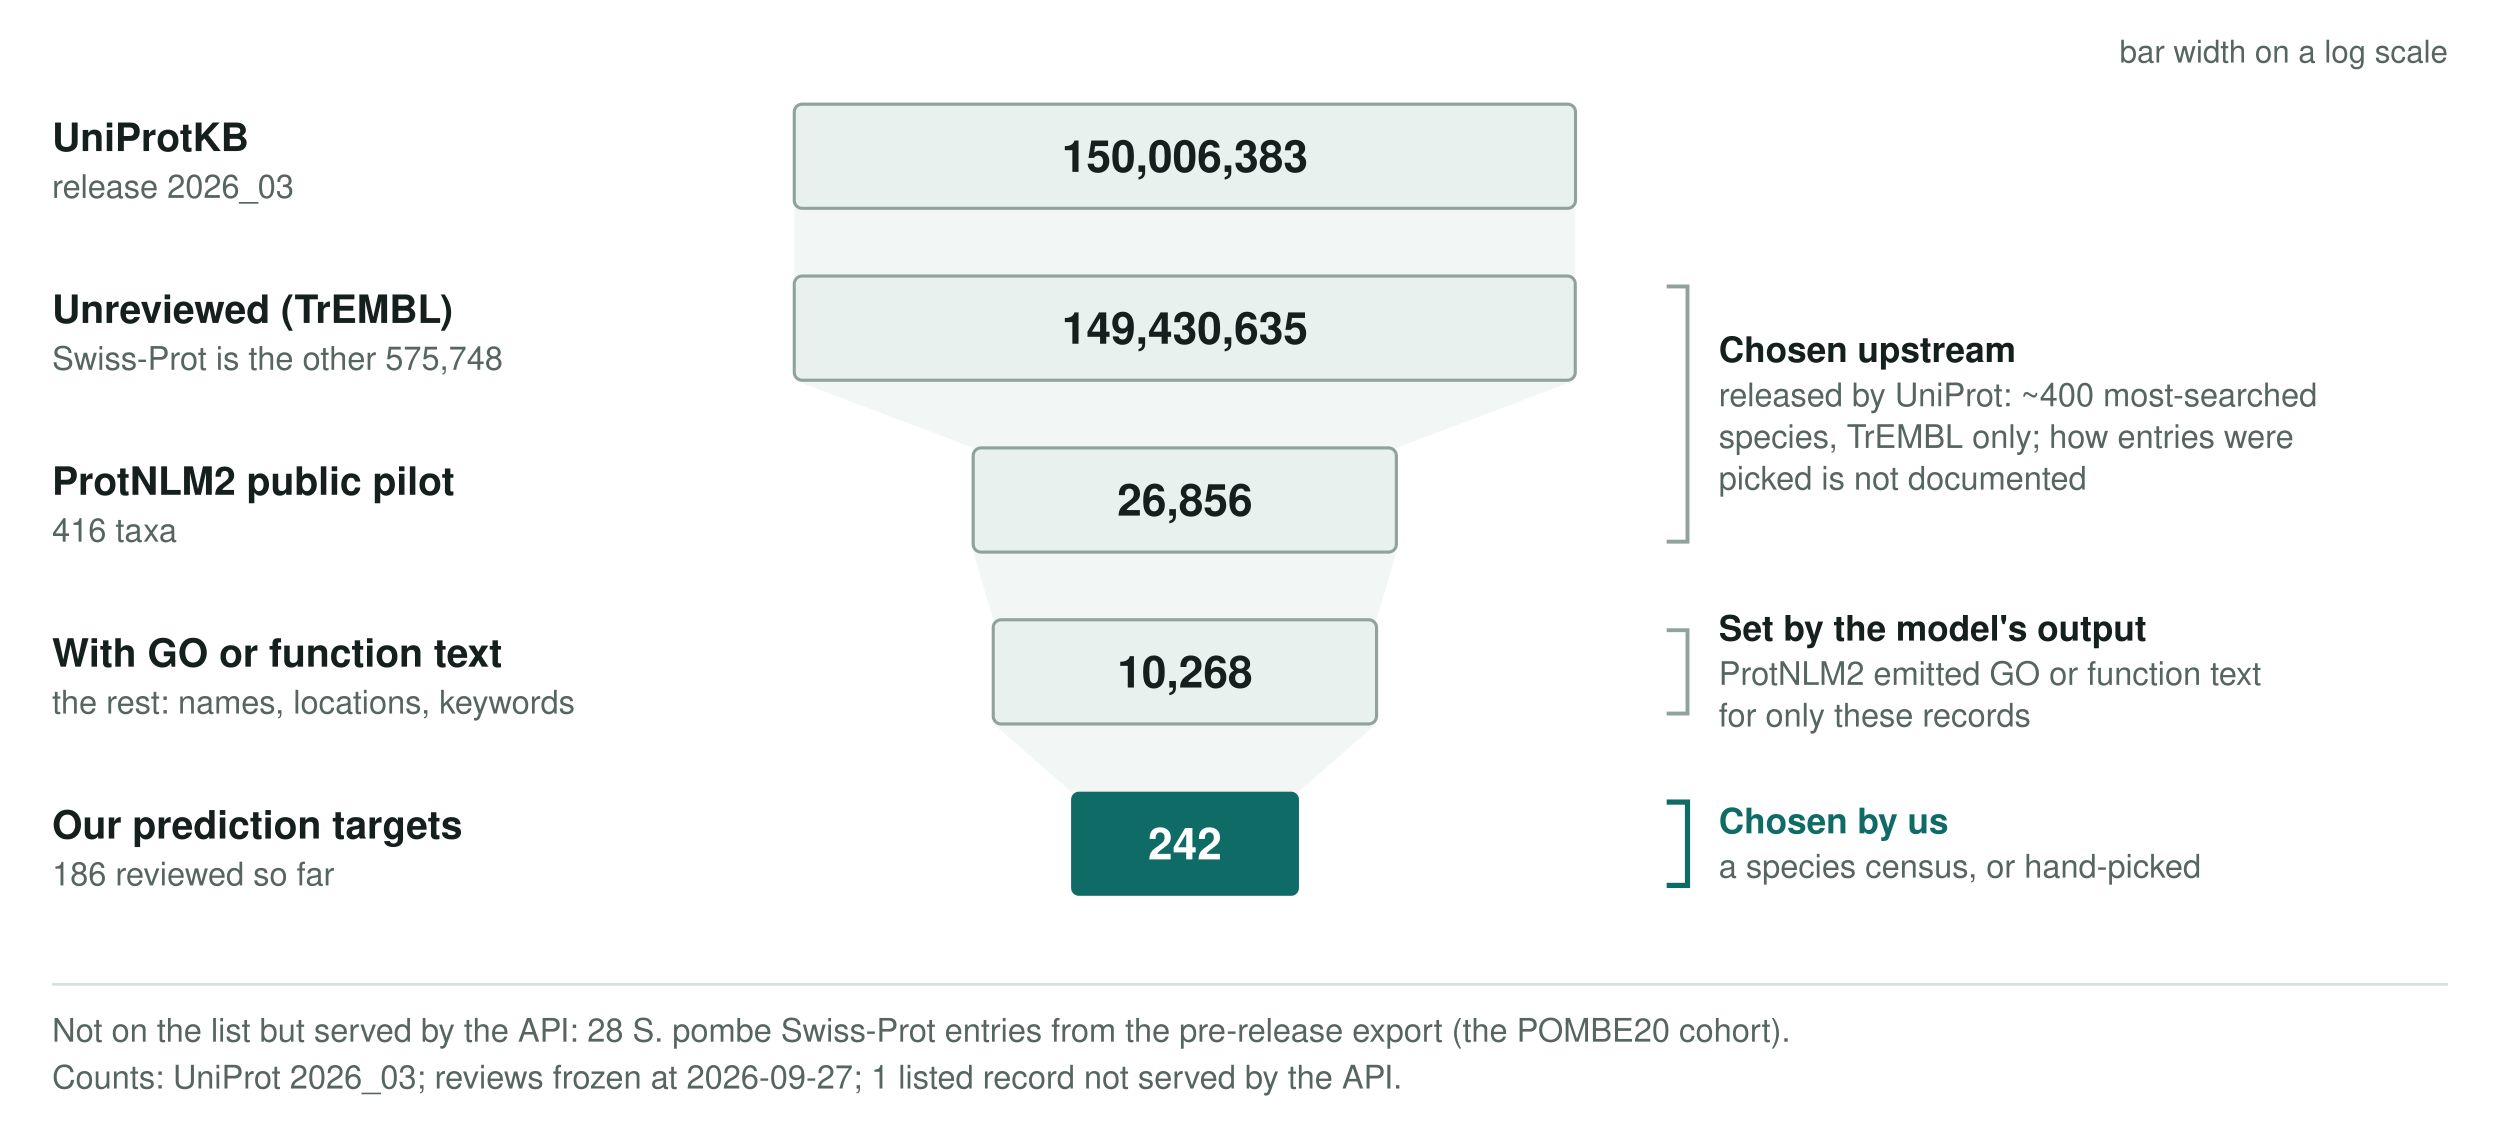
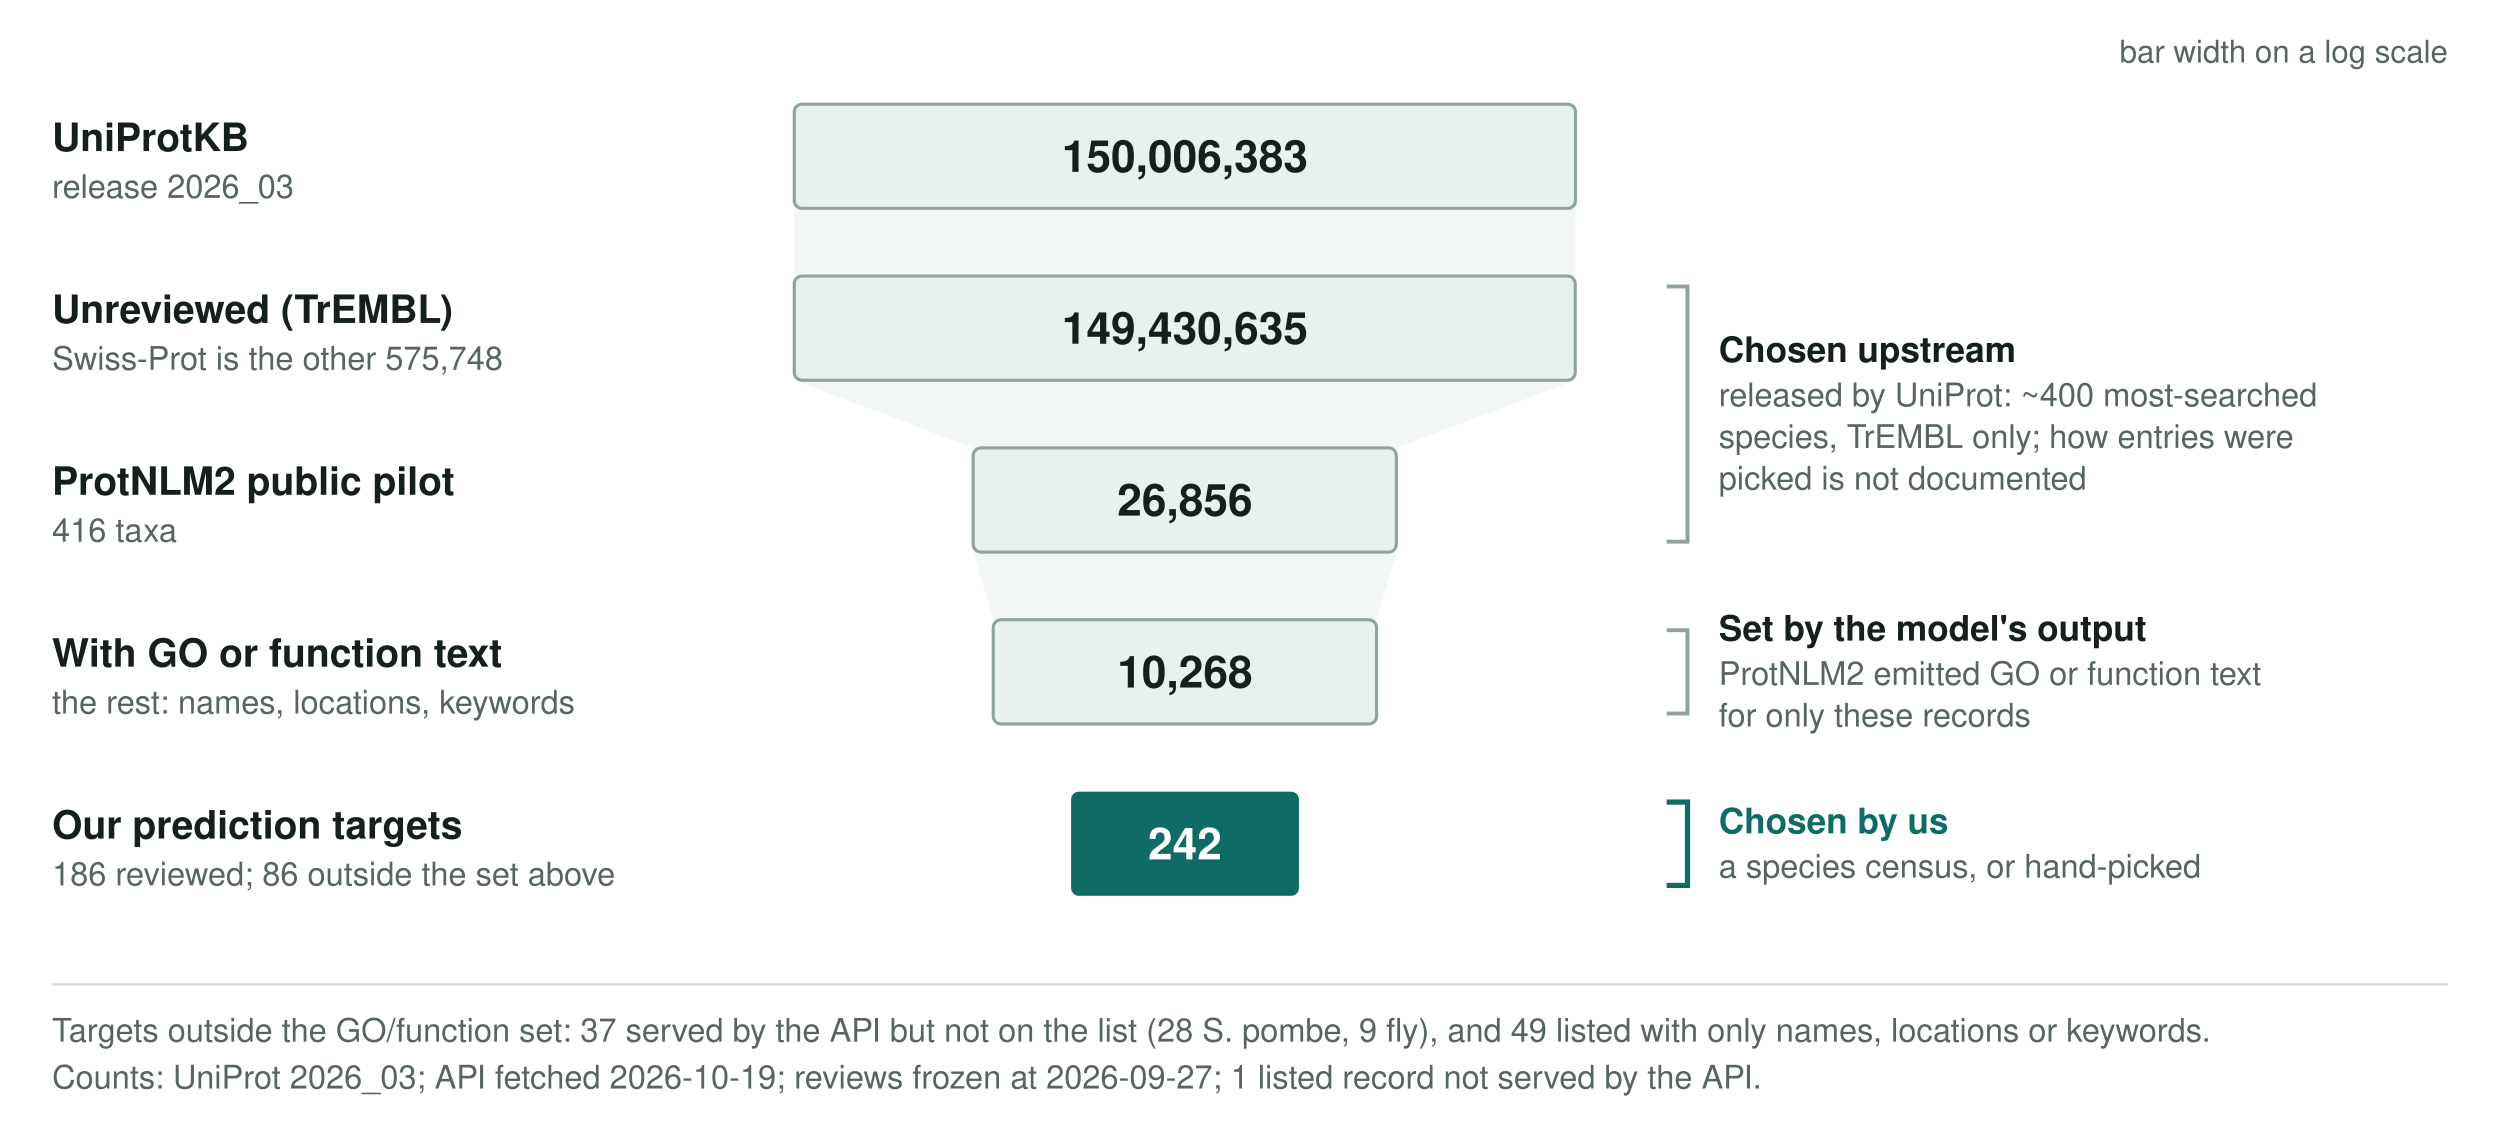
<svg xmlns="http://www.w3.org/2000/svg" viewBox="0 0 960 432" width="960" height="432" role="img" aria-label="Funnel from UniProtKB to the ProtNLM2 benchmark cohorts">
  <style>
.t { fill: var(--fig-ink, #15201e); font-family: "Source Sans 3", system-ui, -apple-system, Helvetica, Arial, sans-serif; }
.m { fill: var(--muted, #56655f); }
.b { font-weight: 600; }
.num { font-variant-numeric: tabular-nums; }
.box { fill: var(--fig-fill, #e8f1ee); stroke: var(--fig-line, #8fa39c); stroke-width: 1.2; }
.ours { fill: var(--accent, #0e6b66); }
.ours-t { fill: var(--surface, #ffffff); }
.link { fill: var(--fig-fill, #e8f1ee); opacity: .55; }
.rule { stroke: var(--rule, #d6dfdb); stroke-width: 1; fill: none; }
.brk { stroke: var(--fig-line, #8fa39c); stroke-width: 1.5; fill: none; }
.brk-ours { stroke: var(--accent, #0e6b66); stroke-width: 2; fill: none; }
.acc { fill: var(--accent, #0e6b66); }
.census { fill: var(--accept, #1d8a4b); }
.hand { fill: var(--modify, #b8620f); }
.rule-c { fill: var(--new, #1d68b3); }
.off { fill: var(--over, #7657a3); }
.chip-t { fill: var(--surface, #ffffff); font-weight: 600; }
.c-COR { fill: var(--accept, #1d8a4b); } .c-CNN { fill: var(--keep, #4f7c3a); }
.c-LSP { fill: var(--accent, #0e6b66); } .c-UNC { fill: var(--undecided, #6b6f76); }
.c-NPI { fill: var(--remove, #bd3a30); } .c-PLI { fill: var(--over, #7657a3); }
+ .c-REP { fill: var(--modify, #b8620f); }
</style>
  <text x="940.0" y="24.0" class="t m" font-size="12" text-anchor="end">bar width on a log scale</text>
  <polygon class="link" points="305.0,80 605.0,80 605.0,106 305.0,106" />
  <polygon class="link" points="305.0,146 605.0,146 536.3,172 373.7,172" />
  <polygon class="link" points="373.7,212 536.3,212 528.6,238 381.4,238" />
-   <polygon class="link" points="381.4,278 528.6,278 498.7,304 411.3,304" />
  <rect class="box" x="305.0" y="40" width="300.0" height="40" rx="3" />
  <text x="455.0" y="66.0" class="t b num" font-size="17" text-anchor="middle">150,006,383</text>
  <text x="20.0" y="58.0" class="t b" font-size="15" text-anchor="start">UniProtKB</text>
  <text x="20.0" y="76.0" class="t m" font-size="12.5" text-anchor="start">release 2026_03</text>
  <rect class="box" x="305.0" y="106" width="299.9" height="40" rx="3" />
  <text x="455.0" y="132.0" class="t b num" font-size="17" text-anchor="middle">149,430,635</text>
  <text x="20.0" y="124.0" class="t b" font-size="15" text-anchor="start">Unreviewed (TrEMBL)</text>
  <text x="20.0" y="142.0" class="t m" font-size="12.5" text-anchor="start">Swiss-Prot is the other 575,748</text>
  <rect class="box" x="373.7" y="172" width="162.5" height="40" rx="3" />
  <text x="455.0" y="198.0" class="t b num" font-size="17" text-anchor="middle">26,856</text>
  <text x="20.0" y="190.0" class="t b" font-size="15" text-anchor="start">ProtNLM2 public pilot</text>
  <text x="20.0" y="208.0" class="t m" font-size="12.5" text-anchor="start">416 taxa</text>
  <rect class="box" x="381.4" y="238" width="147.2" height="40" rx="3" />
  <text x="455.0" y="264.0" class="t b num" font-size="17" text-anchor="middle">10,268</text>
  <text x="20.0" y="256.0" class="t b" font-size="15" text-anchor="start">With GO or function text</text>
  <text x="20.0" y="274.0" class="t m" font-size="12.5" text-anchor="start">the rest: names, locations, keywords</text>
  <rect class="ours" x="411.3" y="304" width="87.5" height="40" rx="3" />
  <text x="455.0" y="330.0" class="t b num ours-t" font-size="17" text-anchor="middle">242</text>
  <text x="20.0" y="322.0" class="t b" font-size="15" text-anchor="start">Our prediction targets</text>
-   <text x="20.0" y="340.0" class="t m" font-size="12.5" text-anchor="start">186 reviewed so far</text>
+   <text x="20.0" y="340.0" class="t m" font-size="12.5" text-anchor="start">186 reviewed; 86 outside the set above</text>
  <path class="brk" d="M640 110 h8 V208 h-8" />
  <text x="660.0" y="139.0" class="t b" font-size="13.5" text-anchor="start">Chosen upstream</text>
  <text x="660.0" y="156.0" class="t m" font-size="12.5" text-anchor="start">released by UniProt: ~400 most-searched</text>
  <text x="660.0" y="172.0" class="t m" font-size="12.5" text-anchor="start">species, TrEMBL only; how entries were</text>
  <text x="660.0" y="188.0" class="t m" font-size="12.5" text-anchor="start">picked is not documented</text>
  <path class="brk" d="M640 242 h8 V274 h-8" />
  <text x="660.0" y="246.0" class="t b" font-size="13.5" text-anchor="start">Set by the model's output</text>
  <text x="660.0" y="263.0" class="t m" font-size="12.5" text-anchor="start">ProtNLM2 emitted GO or function text</text>
  <text x="660.0" y="279.0" class="t m" font-size="12.5" text-anchor="start">for only these records</text>
  <path class="brk-ours" d="M640 308 h8 V340 h-8" />
  <text x="660.0" y="320.0" class="t b acc" font-size="13.5" text-anchor="start">Chosen by us</text>
  <text x="660.0" y="337.0" class="t m" font-size="12.5" text-anchor="start">a species census, or hand-picked</text>
  <line class="rule" x1="20" y1="378" x2="940" y2="378" />
-   <text x="20.0" y="400.0" class="t m" font-size="12.5" text-anchor="start">Not on the list but served by the API: 28 S. pombe Swiss-Prot entries from the pre-release export (the POMBE20 cohort).</text>
-   <text x="20.0" y="418.0" class="t m" font-size="12.5" text-anchor="start">Counts: UniProt 2026_03; reviews frozen at 2026-09-27; 1 listed record not served by the API.</text>
+   <text x="20.0" y="400.0" class="t m" font-size="12.5" text-anchor="start">Targets outside the GO/function set: 37 served by the API but not on the list (28 S. pombe, 9 fly), and 49 listed with only names, locations or keywords.</text>
+   <text x="20.0" y="418.0" class="t m" font-size="12.5" text-anchor="start">Counts: UniProt 2026_03; API fetched 2026-10-19; reviews frozen at 2026-09-27; 1 listed record not served by the API.</text>
</svg>
